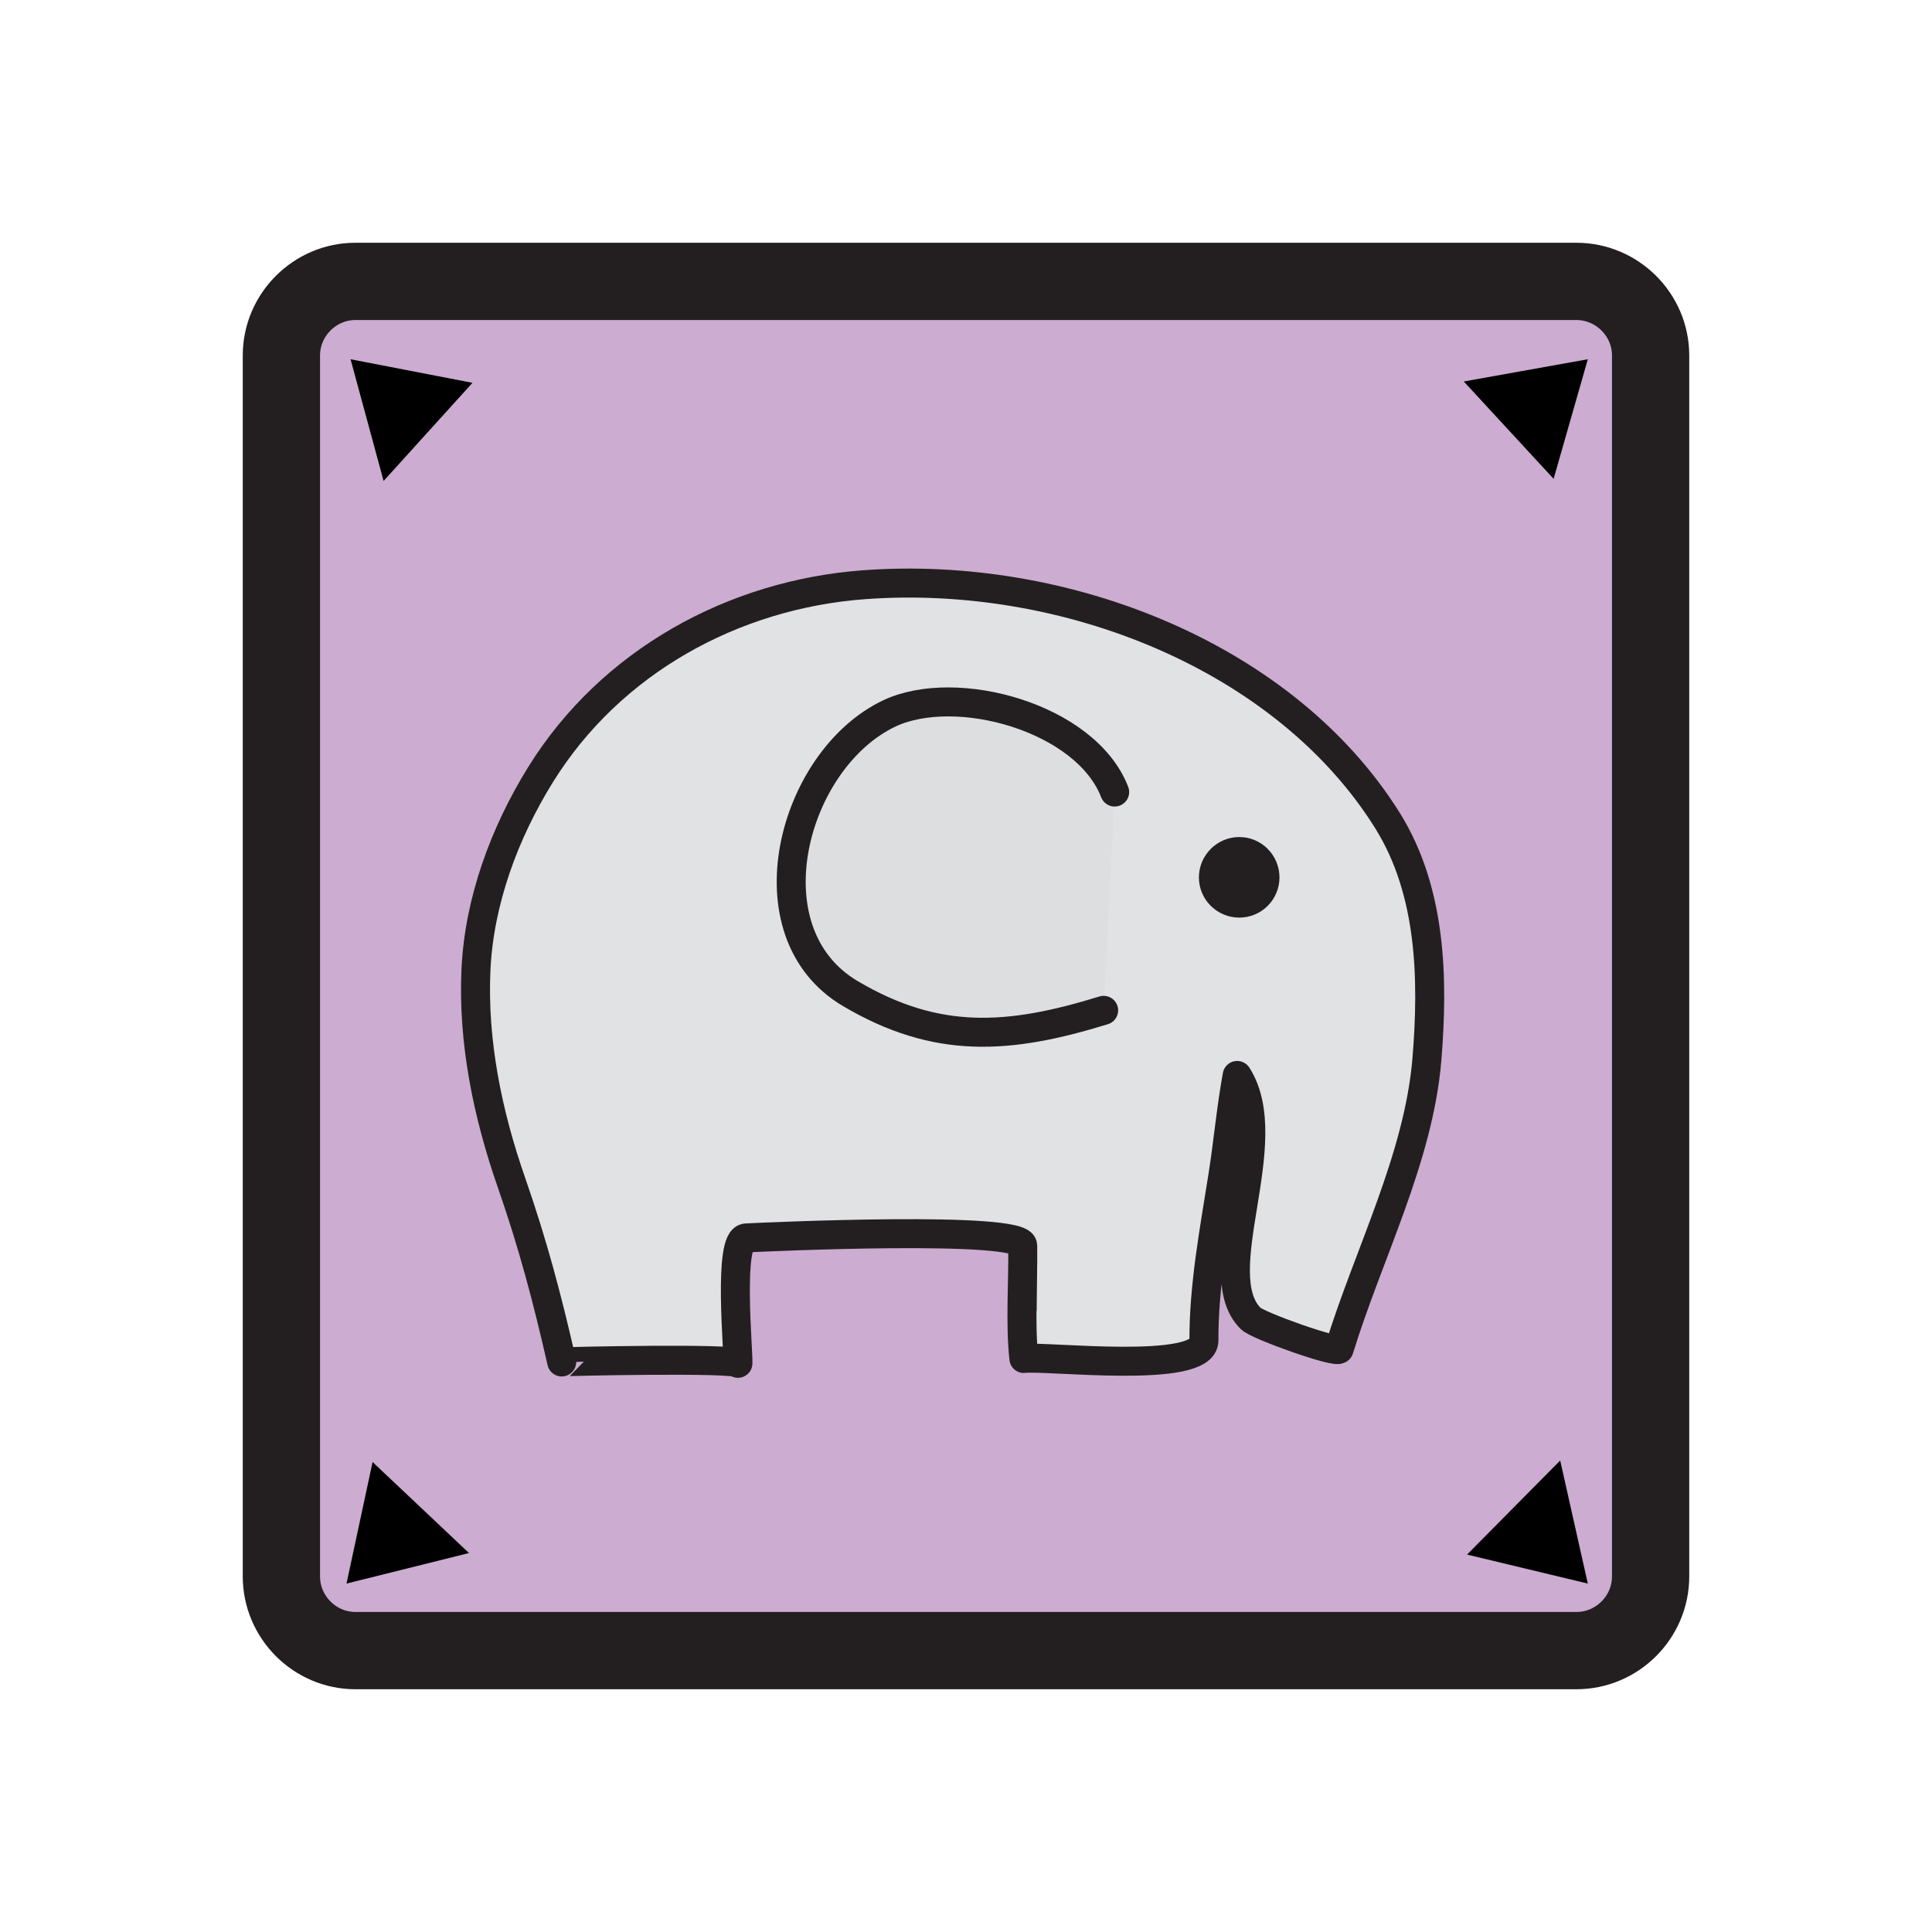
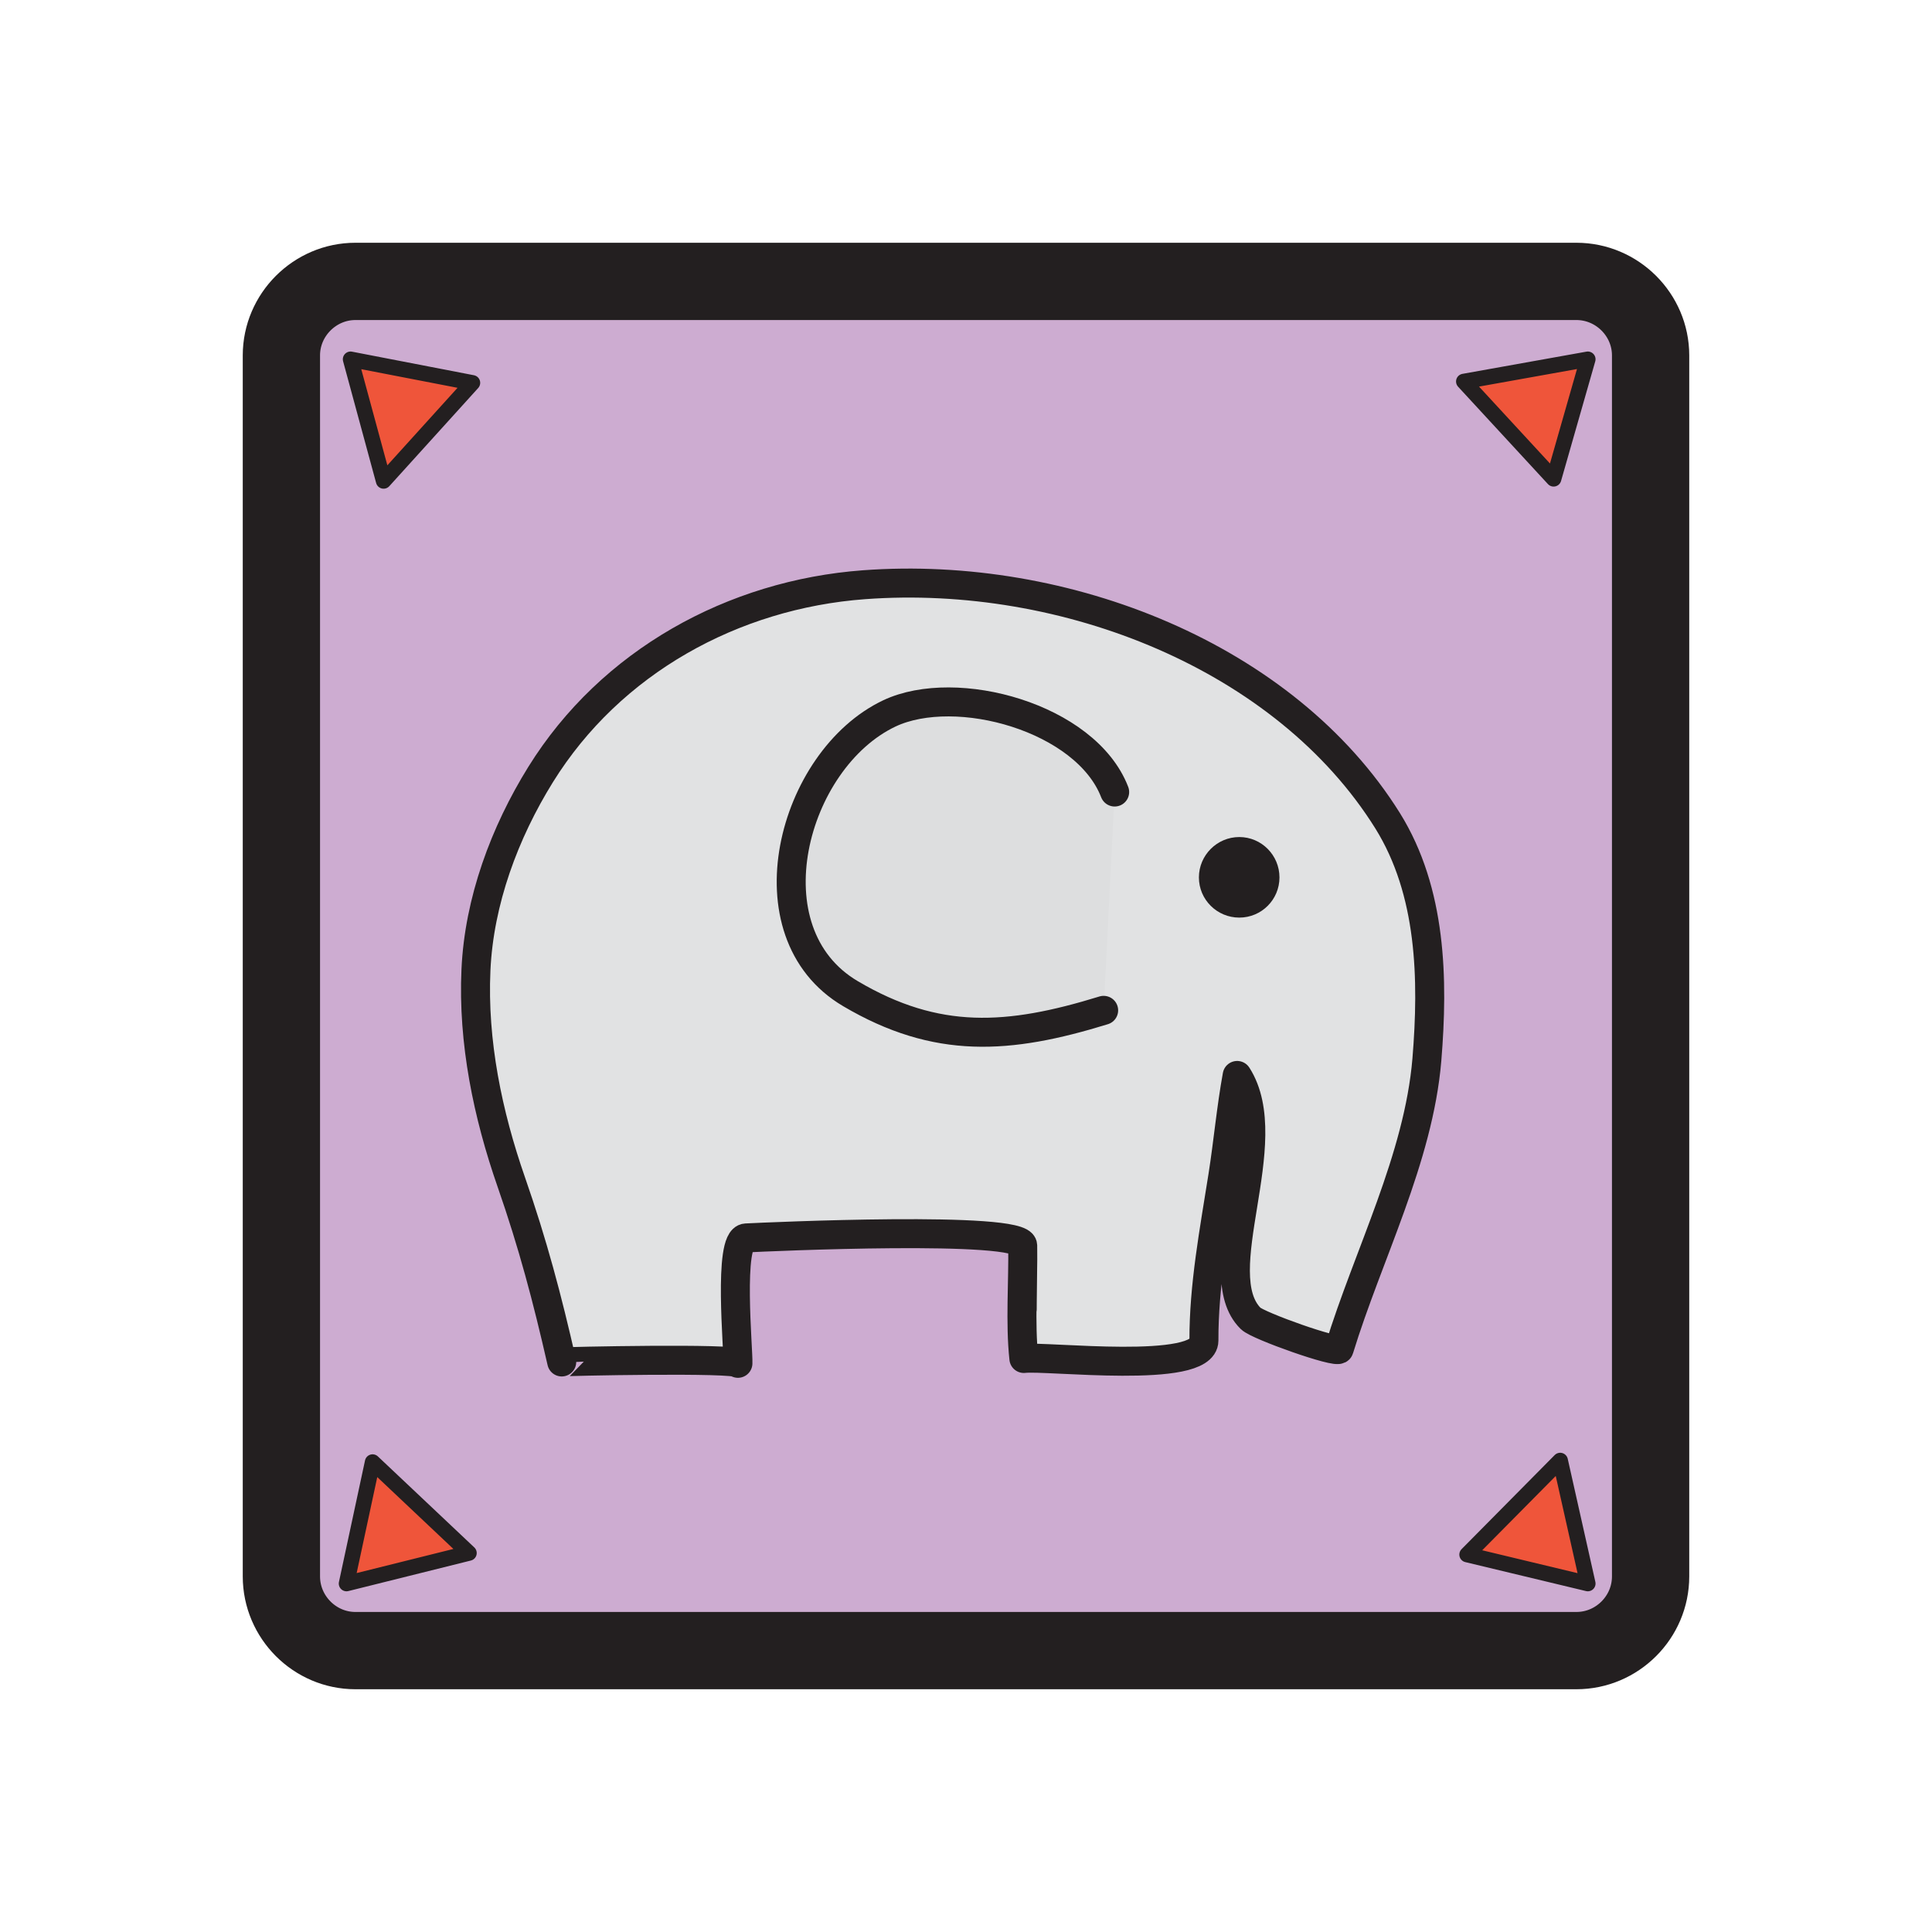
<svg xmlns="http://www.w3.org/2000/svg" width="100" height="100" viewBox="0 0 100 100">
  <path fill="#cdacd1" d="M85.435 81.595c0 2.11-1.73 3.84-3.84 3.84h-63.2c-2.1 0-3.83-1.73-3.83-3.84v-63.2c0-2.1 1.73-3.83 3.83-3.83h63.2c2.11 0 3.84 1.73 3.84 3.83z" />
  <path fill="none" stroke="#231f20" stroke-linecap="round" stroke-linejoin="round" stroke-width="4" d="M85.435 81.595c0 2.11-1.73 3.84-3.84 3.84h-63.2c-2.1 0-3.83-1.73-3.83-3.84v-63.2c0-2.1 1.73-3.83 3.83-3.83h63.2c2.11 0 3.84 1.73 3.84 3.83z" />
  <path fill="#e1e2e3" stroke="#231f20" stroke-linecap="round" stroke-linejoin="round" stroke-width="1.5" d="M63.295 60.865c.27-1.72.43-3.51.74-5.2 2.2 3.44-1.65 10.25.7 12.58.38.38 4.51 1.84 4.58 1.58 1.49-4.87 4.11-9.85 4.54-14.98.34-4.16.25-8.69-2.03-12.36-5.3-8.49-16.66-12.99-27.1-12.22-6.78.5-13.12 3.99-16.74 9.82-1.87 3.01-3.19 6.56-3.35 10.12-.17 3.72.61 7.48 1.83 10.98 1.12 3.22 1.85 5.98 2.61 9.31 0-.03 9.13-.22 9.12.07.03-.66-.52-6.44.42-6.49 1.15-.06 14.29-.65 14.32.39.03 1.88-.14 4 .06 5.85 1.14-.15 9.32.84 9.32-.93-.01-2.83.53-5.67.98-8.52" />
  <path fill="#dddedf" stroke="#231f20" stroke-linecap="round" stroke-linejoin="round" stroke-width="1.5" d="M57.695 40.995c-1.49-3.86-8.2-5.7-11.66-4.07-5.04 2.39-7.4 11.34-2.01 14.51 4.46 2.63 8.17 2.38 13.1.86" />
  <path fill="#231f20" d="M62.055 45.415c0 1.15.94 2.08 2.09 2.08s2.08-.93 2.08-2.08-.93-2.09-2.08-2.09-2.09.94-2.09 2.09" />
  <path fill="#dddedf" stroke="#231f20" stroke-linecap="round" stroke-linejoin="round" stroke-width="1.2" d="M53.055 65.205v2.56" />
-   <path d="m18.145 18.595 1.71 6.3 4.6-5.08zm-.21 63.37 6.34-1.58-4.99-4.71zm64.25-63.37-6.42 1.15 4.65 5.04zm0 63.37-1.43-6.37-4.82 4.87z" class="0KA_svg__s29" />
+   <path fill="#ef553a" stroke="#231f20" stroke-linecap="round" stroke-linejoin="round" stroke-width=".8" d="m18.145 18.595 1.71 6.3 4.6-5.08zm-.21 63.37 6.34-1.58-4.99-4.71zm64.25-63.37-6.42 1.15 4.65 5.04zm0 63.37-1.43-6.37-4.82 4.87z" />
</svg>
